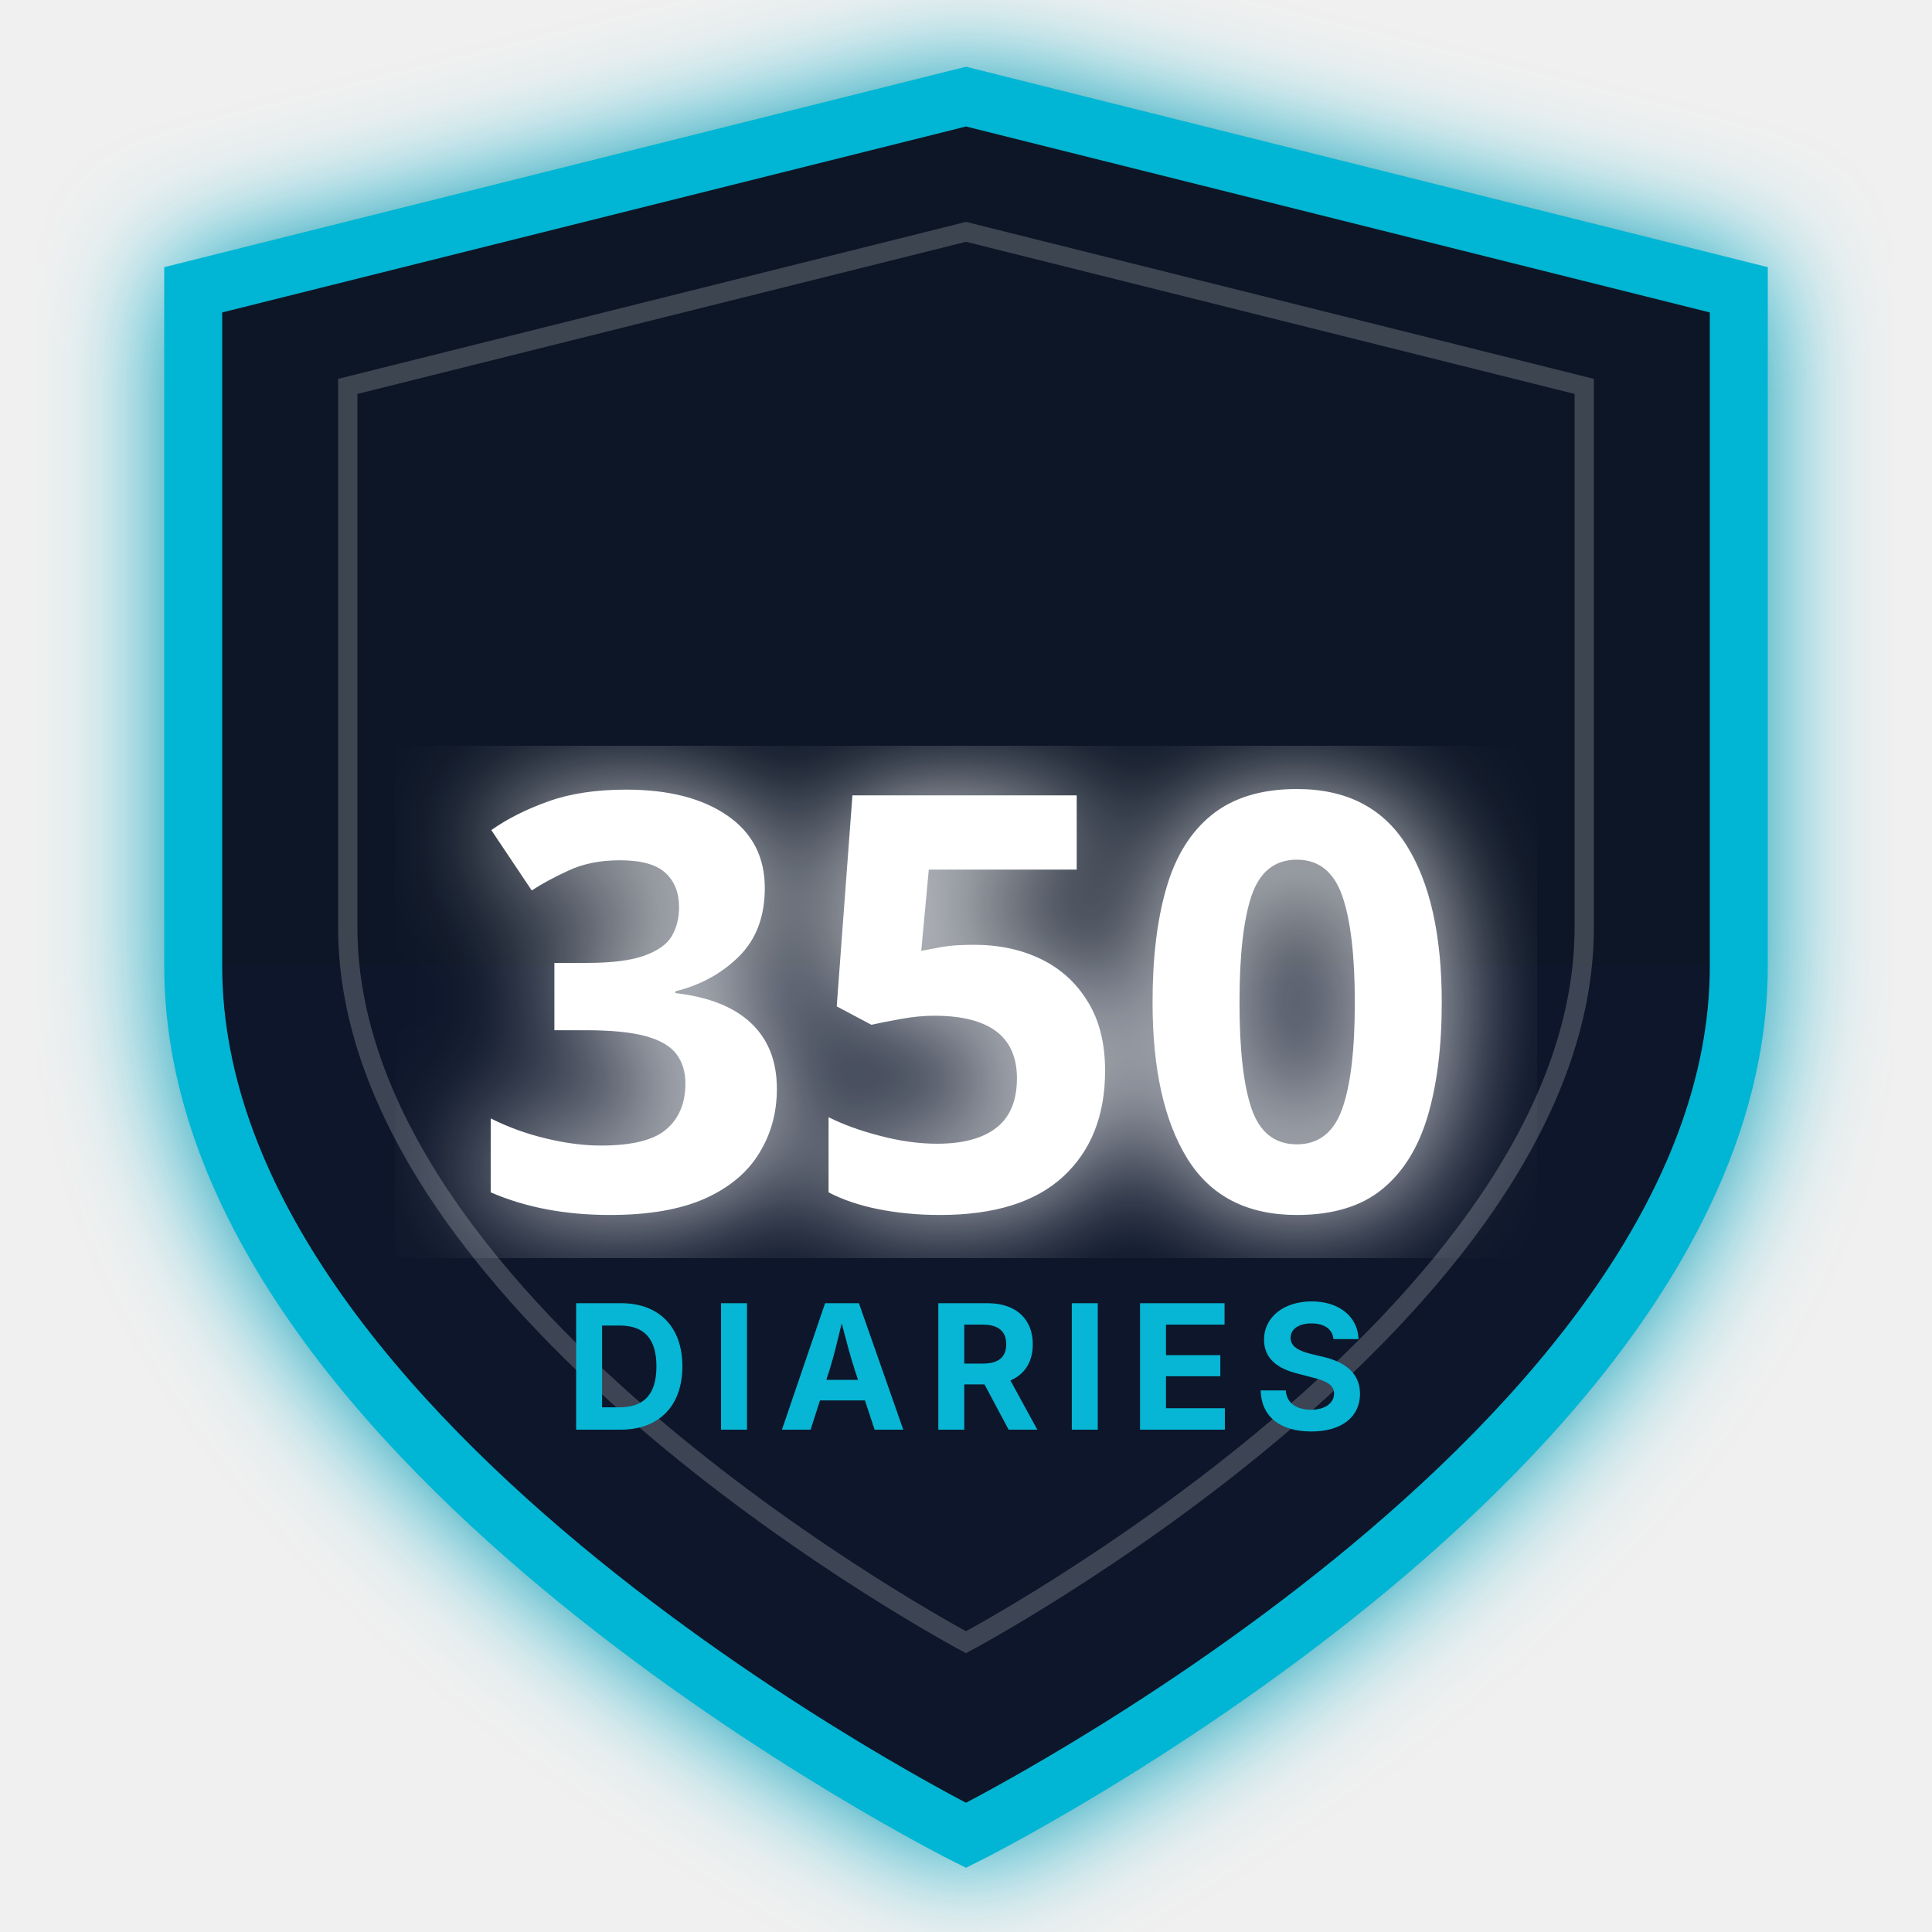
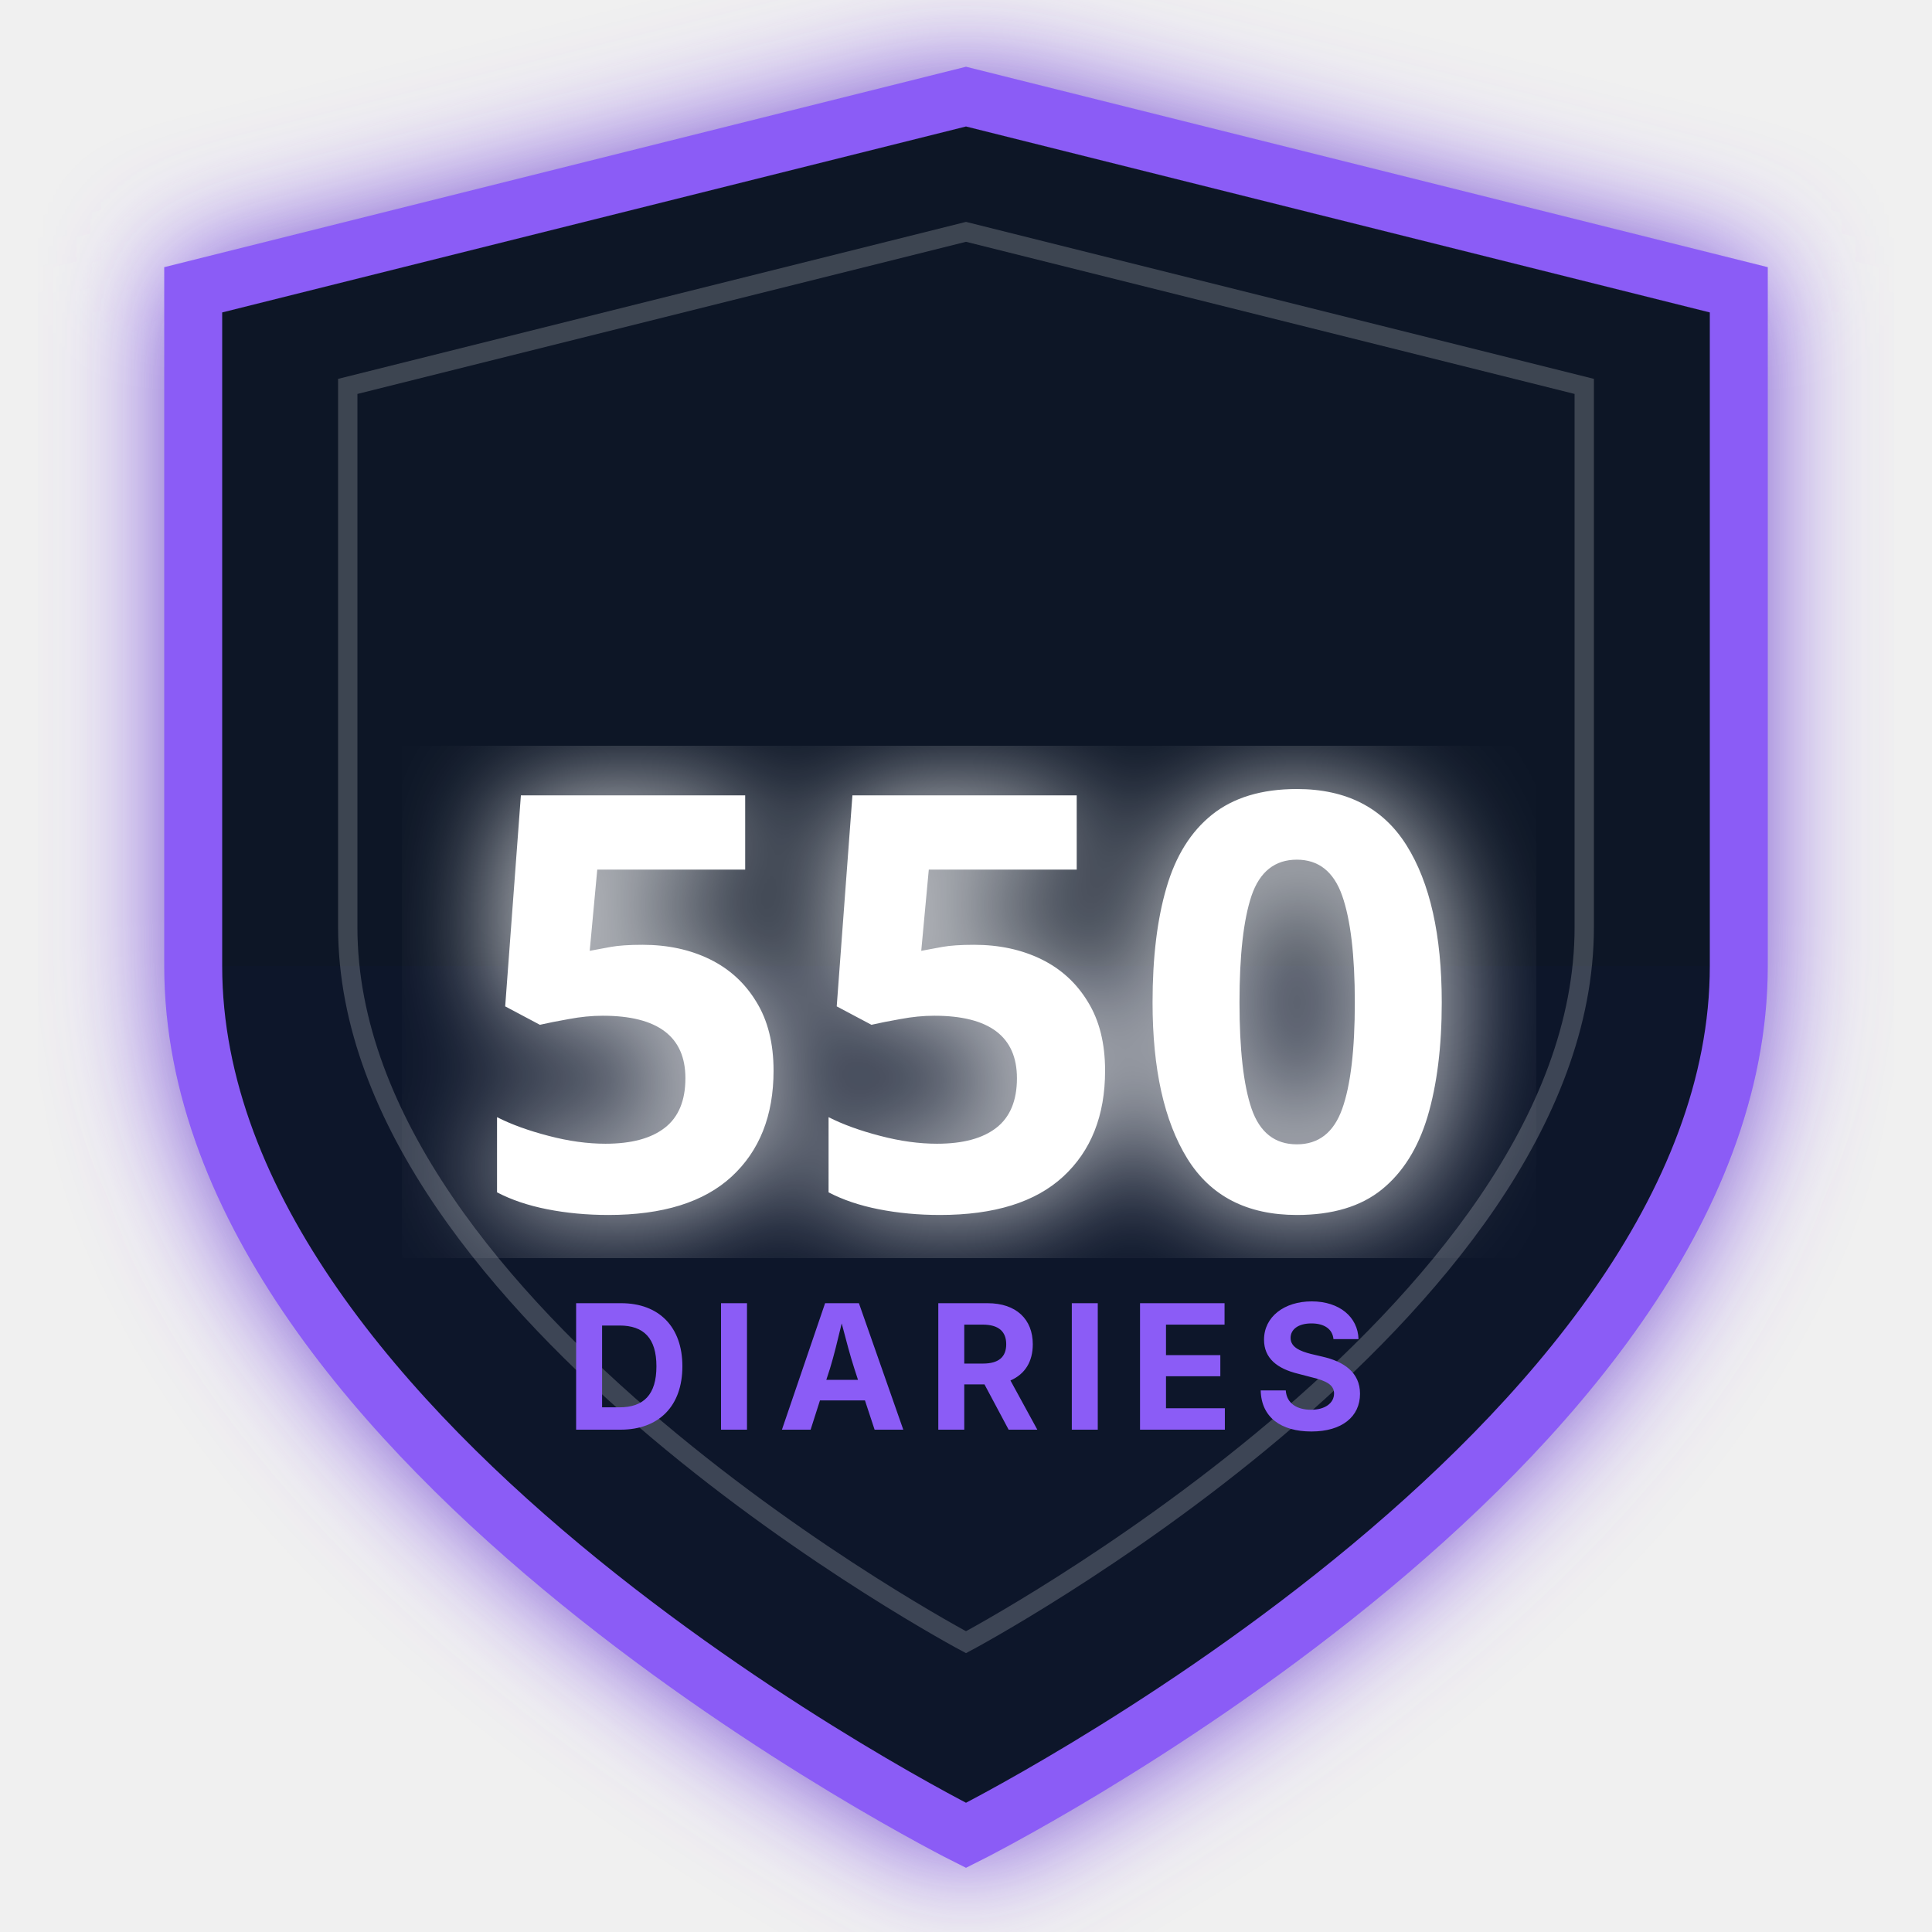
<svg xmlns="http://www.w3.org/2000/svg" viewBox="0 0 100 100">
  <defs>
    <filter id="glow2">
      <feGaussianBlur stdDeviation="3" result="blur" />
      <feMerge>
        <feMergeNode in="blur" />
        <feMergeNode in="SourceGraphic" />
      </feMerge>
    </filter>
    <linearGradient id="gradB" x1="0%" y1="0%" x2="0%" y2="100%">
      <stop offset="0%" stop-color="#111827" />
      <stop offset="100%" stop-color="#0f172a" />
    </linearGradient>
  </defs>
-   <path d="M 50,5 L 90,15 L 90,50 C 90,75 50,95 50,95 C 50,95 10,75 10,50 L 10,15 Z" fill="url(#gradB)" stroke="#06b6d4" stroke-width="3" filter="url(#glow2)" />
+   <path d="M 50,5 L 90,15 L 90,50 C 90,75 50,95 50,95 C 50,95 10,75 10,50 L 10,15 Z" fill="url(#gradB)" stroke="#8b5cf6" stroke-width="3" filter="url(#glow2)" />
  <path d="M 50,12 L 82,20 L 82,48 C 82,68 50,85 50,85 C 50,85 18,68 18,48 L 18,20 Z" fill="none" stroke="#ffffff" stroke-width="1" opacity="0.2" />
-   <text x="50" y="52" font-family="Impact, 'Arial Black', sans-serif" font-size="30" font-weight="900" fill="#ffffff" text-anchor="middle" dominant-baseline="middle" filter="url(#glow2)">350</text>
-   <text x="50" y="74" font-family="system-ui, -apple-system, sans-serif" font-size="9" font-weight="bold" fill="#06b6d4" text-anchor="middle" letter-spacing="1">DIARIES</text>
+   <text x="50" y="52" font-family="Impact, 'Arial Black', sans-serif" font-size="30" font-weight="900" fill="#ffffff" text-anchor="middle" dominant-baseline="middle" filter="url(#glow2)">550</text>
+   <text x="50" y="74" font-family="system-ui, -apple-system, sans-serif" font-size="9" font-weight="bold" fill="#8b5cf6" text-anchor="middle" letter-spacing="1">DIARIES</text>
</svg>
